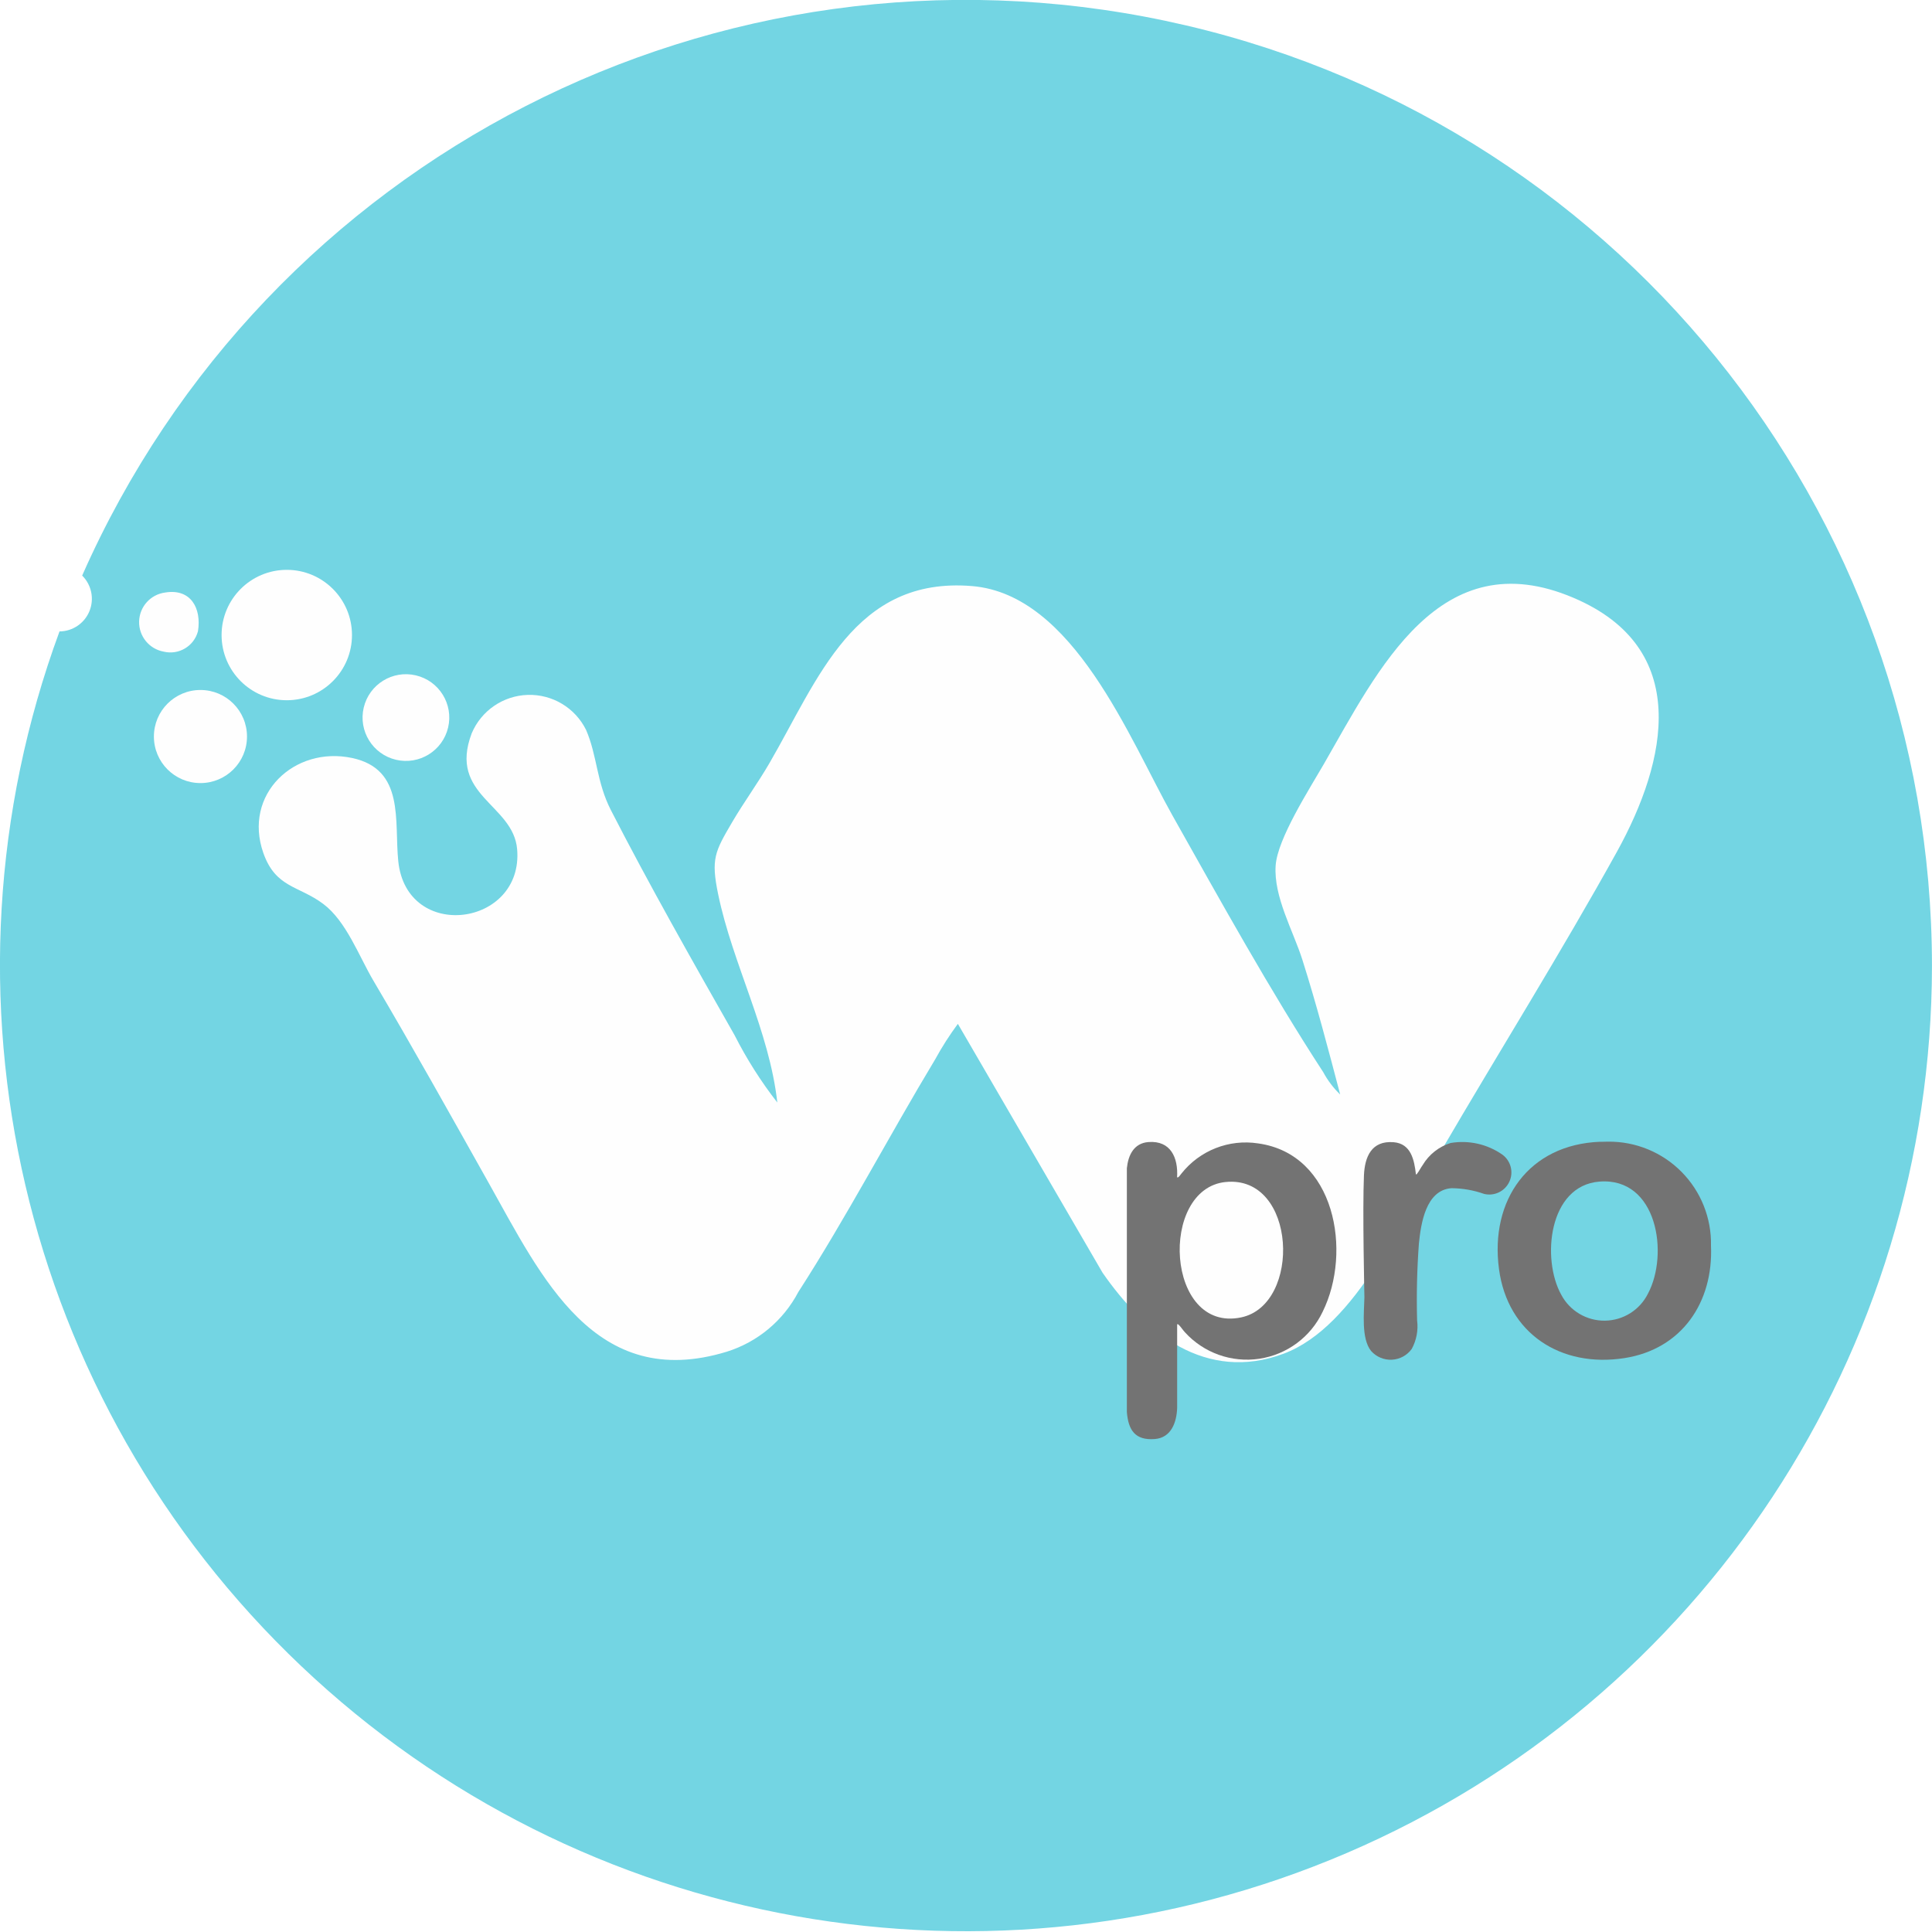
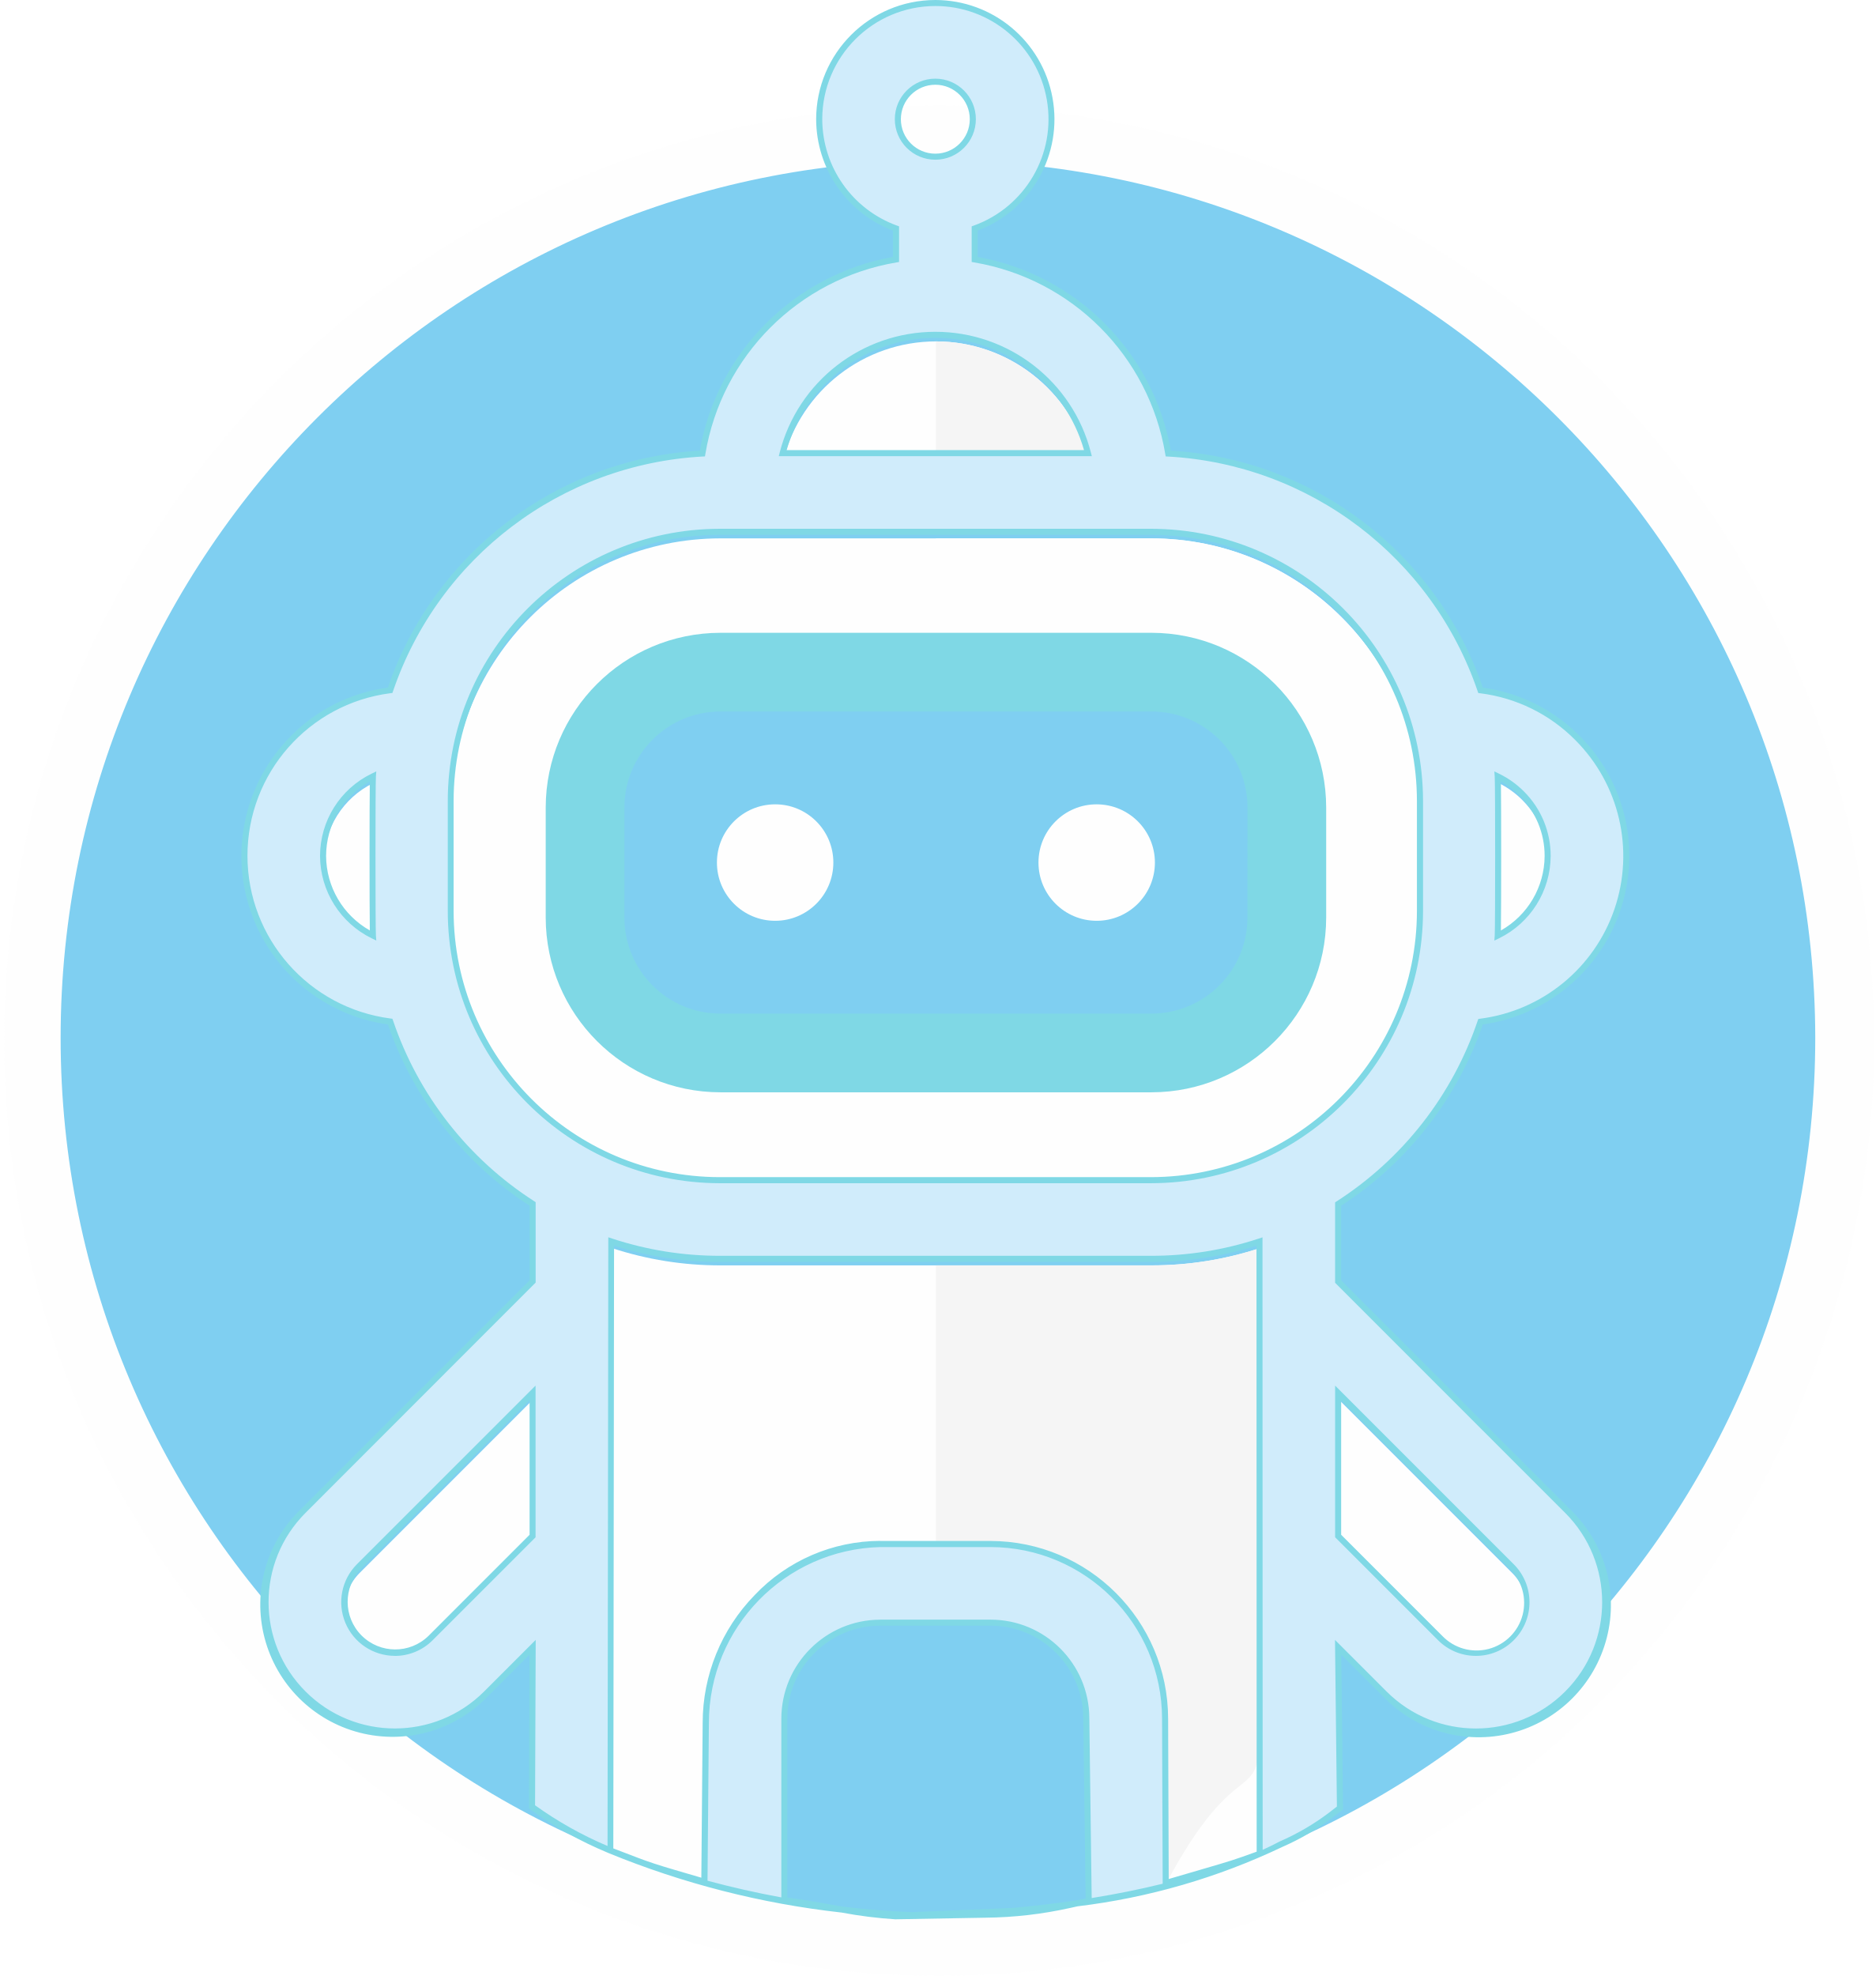
- <svg xmlns="http://www.w3.org/2000/svg" id="placeholder" width="108.332" height="108.334" viewBox="0 0 108.332 108.334">
-   <g id="Workings_Pro" opacity="0.55">
-     <g id="Group_5628" data-name="Group 5628">
-       <path id="Path_29308" data-name="Path 29308" d="M123.332,69.166A54.166,54.166,0,1,1,18.337,50.406a1.829,1.829,0,0,0,1.27-3.131A54.174,54.174,0,0,1,123.332,69.166Z" transform="translate(-15 -15)" fill="#00b2cc" />
-       <g id="Group_5627" data-name="Group 5627" transform="translate(7.802 31.953)">
-         <path id="Path_29309" data-name="Path 29309" d="M63.4,209.072a1.6,1.6,0,0,1-1.922,1.145,1.678,1.678,0,0,1,.09-3.316C62.995,206.668,63.607,207.784,63.4,209.072Z" transform="translate(-60.101 -205.63)" fill="#fefefe" />
-         <path id="Path_29310" data-name="Path 29310" d="M70.109,241.251A2.61,2.61,0,1,1,67.5,238.64,2.61,2.61,0,0,1,70.109,241.251Z" transform="translate(-64.061 -231.903)" fill="#fefefe" />
-         <path id="Path_29311" data-name="Path 29311" d="M94.133,203.357a3.656,3.656,0,1,1-3.657-3.657A3.656,3.656,0,0,1,94.133,203.357Z" transform="translate(-82.198 -199.7)" fill="#fefefe" />
-         <circle id="Ellipse_447" data-name="Ellipse 447" cx="2.431" cy="2.431" r="2.431" transform="translate(12.035 10.091) rotate(-76.72)" fill="#fefefe" />
-         <path id="Path_29312" data-name="Path 29312" d="M175,219.2c-3.143,5.673-6.612,11.214-9.882,16.817-2.086,3.578-4.725,9.806-8.806,11.331-4.353,1.628-7.811-1.147-10.16-4.545l-8.11-13.949a17.371,17.371,0,0,0-1.278,2c-2.573,4.271-4.979,8.866-7.667,13.034a6.842,6.842,0,0,1-4.007,3.348c-7.413,2.268-10.394-4.187-13.369-9.484-2.133-3.8-4.232-7.56-6.449-11.314-.817-1.384-1.524-3.342-2.815-4.309-1.375-1.031-2.671-.893-3.361-2.861-1.149-3.277,1.735-6.013,4.981-5.321,2.969.633,2.356,3.533,2.586,5.785.469,4.553,7.032,3.675,6.666-.669-.215-2.536-3.875-3-2.548-6.5a3.528,3.528,0,0,1,6.413-.192c.628,1.445.58,2.912,1.389,4.493,2.119,4.136,4.633,8.572,6.941,12.631a23.307,23.307,0,0,0,2.394,3.771c-.445-4.014-2.507-7.771-3.316-11.672-.413-1.991-.189-2.387.782-4.045.657-1.123,1.443-2.192,2.1-3.327,2.723-4.688,4.749-10.46,11.349-9.916,5.692.467,8.828,8.567,11.238,12.857,2.668,4.745,5.494,9.852,8.458,14.4a5.088,5.088,0,0,0,.951,1.254c-.663-2.524-1.33-5.067-2.119-7.553-.519-1.637-1.618-3.531-1.5-5.285.1-1.5,1.893-4.289,2.694-5.678,3.053-5.294,6.5-12.539,14.011-9.335C179.2,207.788,177.824,214.089,175,219.2Z" transform="translate(-92.133 -203.396)" fill="#fefefe" />
+ <svg xmlns="http://www.w3.org/2000/svg" width="108.33" height="114.089" viewBox="0 0 108.33 114.089">
+   <g id="placeholder" transform="translate(0 0)">
+     <g id="popPROVIDER" transform="translate(0 0)" opacity="0.5">
+       <g id="Group_5636" data-name="Group 5636" transform="translate(0 5.759)">
+         <path id="Path_29399" data-name="Path 29399" d="M64.227,50.68A52.415,52.415,0,1,1,11.81,103.1,52.414,52.414,0,0,1,64.227,50.68Z" transform="translate(-10.06 -48.93)" fill="#00a0e3" fill-rule="evenodd" />
+         <path id="Path_29400" data-name="Path 29400" d="M54.166,147.2a54,54,0,1,1,21.083-4.257A53.837,53.837,0,0,1,54.166,147.2Zm0-104.83a50.665,50.665,0,1,0,50.665,50.665A50.723,50.723,0,0,0,54.166,42.37Z" transform="translate(0 -38.87)" fill="#fefefe" />
      </g>
-     </g>
-     <g id="Group_5629" data-name="Group 5629" transform="translate(63.184 64.017)">
-       <path id="Path_29313" data-name="Path 29313" d="M383.05,387.113c.067.062.2-.164.246-.211a4.591,4.591,0,0,1,4.3-1.687c4.327.6,5.276,6.074,3.619,9.434a4.7,4.7,0,0,1-7.728,1.154c-.107-.114-.249-.332-.353-.422a.075.075,0,0,0-.081-.024v4.686c-.026.806-.33,1.68-1.256,1.749-1.1.083-1.481-.495-1.564-1.516V386.608c.076-.735.391-1.406,1.209-1.469C382.69,385.044,383.116,386.016,383.05,387.113Zm2.72.266c-3.754.382-3.353,8.48.875,7.591C390.043,394.254,389.761,386.975,385.769,387.38Z" transform="translate(-380.23 -385.117)" />
-       <path id="Path_29314" data-name="Path 29314" d="M506.187,385.049l.441-.009a5.712,5.712,0,0,1,5.768,5.837c.137,3.171-1.635,5.8-4.856,6.3-3.552.552-6.546-1.365-7.031-4.991-.519-3.867,1.668-6.989,5.678-7.141Zm-.047,2.23c-2.856.225-3.254,4.351-2.138,6.349a2.733,2.733,0,0,0,4.858-.062C510.045,391.349,509.391,387.023,506.14,387.279Z" transform="translate(-479.639 -385.04)" />
-       <path id="Path_29315" data-name="Path 29315" d="M459.857,386.963c.043.01.047-.012.066-.04.109-.14.206-.336.313-.484a2.793,2.793,0,0,1,1.562-1.233,3.924,3.924,0,0,1,2.91.656,1.239,1.239,0,0,1-1.026,2.2,5.614,5.614,0,0,0-1.839-.322c-1.438.111-1.708,1.986-1.822,3.112a42.893,42.893,0,0,0-.1,4.3,2.642,2.642,0,0,1-.3,1.6,1.462,1.462,0,0,1-2.28.116c-.564-.7-.391-2.173-.375-3.005,0-.164-.111-4.87-.026-6.837.045-1.06.433-1.96,1.657-1.865.983.076,1.166.993,1.258,1.808Z" transform="translate(-443.643 -385.131)" />
+       <path id="Path_29401" data-name="Path 29401" d="M222.6,231.15a8.387,8.387,0,0,1-8.379,8.377h-20.68a8.386,8.386,0,0,1-8.377-8.377v-5.282a8.387,8.387,0,0,1,8.377-8.379h20.68a8.389,8.389,0,0,1,8.379,8.379v5.282Zm-6.27-21.36H191.44a15.557,15.557,0,0,0-15.54,15.538v6.359a15.557,15.557,0,0,0,15.538,15.538h24.9a15.556,15.556,0,0,0,15.538-15.538v-6.359A15.556,15.556,0,0,0,216.334,209.79Z" transform="translate(-149.838 -178.706)" fill="#fefefe" fill-rule="evenodd" />
+       <path id="Path_29402" data-name="Path 29402" d="M585.387,306.088a5.1,5.1,0,0,1-1.387,8.2c.033-.468.031-8.723,0-9.191A5.128,5.128,0,0,1,585.387,306.088Z" transform="translate(-497.471 -259.895)" fill="#fefefe" fill-rule="evenodd" />
+       <path id="Path_29403" data-name="Path 29403" d="M314.114,133.03a9.115,9.115,0,0,1,8.813,6.829H305.3A9.118,9.118,0,0,1,314.114,133.03Z" transform="translate(-260.065 -113.319)" fill="#fefefe" fill-rule="evenodd" />
+       <path id="Path_29404" data-name="Path 29404" d="M126.13,309.7a5.116,5.116,0,0,1,2.882-4.6c-.033.468-.033,8.723,0,9.189A5.108,5.108,0,0,1,126.13,309.7Z" transform="translate(-107.442 -259.895)" fill="#fefefe" fill-rule="evenodd" />
+       <path id="Path_29405" data-name="Path 29405" d="M139.367,559.483a2.921,2.921,0,1,1-4.131-4.132l10.02-10.021v8.265l-5.89,5.888Z" transform="translate(-114.469 -464.531)" fill="#fefefe" fill-rule="evenodd" />
+       <path id="Path_29406" data-name="Path 29406" d="M270.018,523.176,270,513.892a10.1,10.1,0,0,0-10.087-10.086h-6.358a10.1,10.1,0,0,0-10.087,10.086l-.1,9.04c-3.457-1-2.452-.293-5.426-1.591l.077-35a19.992,19.992,0,0,0,6.269,1h24.9a20,20,0,0,0,6.27-1l-.022,34.975c-3.424,1.214-.982.5-5.413,1.861Z" transform="translate(-202.685 -414.281)" fill="#fefefe" fill-rule="evenodd" />
+       <path id="Path_29407" data-name="Path 29407" d="M531.8,559.474a2.921,2.921,0,0,1-4.132,0l-5.89-5.888V545.32L531.8,555.342a2.921,2.921,0,0,1,0,4.132h0Z" transform="translate(-444.47 -464.522)" fill="#fefefe" fill-rule="evenodd" />
+       <path id="Path_29408" data-name="Path 29408" d="M364.781,133.03h0v6.829H373.6A9.118,9.118,0,0,0,364.781,133.03Z" transform="translate(-310.732 -113.319)" fill="#ebecec" fill-rule="evenodd" />
+       <path id="Path_29409" data-name="Path 29409" d="M367.96,503.806a10.1,10.1,0,0,1,10.087,10.086l0,9.192c4.211-7.927,5.451-4.3,5.45-9V486.34a20,20,0,0,1-6.27,1H364.78v16.461h3.18Z" transform="translate(-310.732 -414.281)" fill="#ebecec" fill-rule="evenodd" />
+       <path id="Path_29410" data-name="Path 29410" d="M377.229,209.79H364.78v7.7h10.34a8.389,8.389,0,0,1,8.379,8.379v5.282a8.387,8.387,0,0,1-8.379,8.377H364.78v7.7h12.449a15.556,15.556,0,0,0,15.538-15.538v-6.359a15.556,15.556,0,0,0-15.538-15.538Z" transform="translate(-310.732 -178.706)" fill="#fefefe" fill-rule="evenodd" />
+       <g id="Group_5637" data-name="Group 5637" transform="translate(13.939)">
+         <path id="Path_29411" data-name="Path 29411" d="M168.437,95.579a2.921,2.921,0,0,1-4.132,0l-5.89-5.89V81.425l10.022,10.022a2.921,2.921,0,0,1,0,4.132ZM147.6,69.147h-24.9a15.557,15.557,0,0,1-15.538-15.54V47.249a15.557,15.557,0,0,1,15.538-15.54h24.9a15.557,15.557,0,0,1,15.538,15.54v6.358A15.557,15.557,0,0,1,147.6,69.147Zm6.281,38.892c-1.91.693-1.467.523-5.427,1.689l-.036-9.49a10.1,10.1,0,0,0-10.087-10.087h-6.359A10.3,10.3,0,0,0,121.9,100.482l-.079,9.173a39.029,39.029,0,0,1-5.426-1.8l.043-35.166a20.007,20.007,0,0,0,6.27,1h24.9a20.007,20.007,0,0,0,6.27-1l.01,35.352Zm-9.871,2.735a27.822,27.822,0,0,1-5.986.781l-5.175.092c-2.022-.09-4.352-.682-6.42-.929v-10.48a5.55,5.55,0,0,1,5.543-5.544h6.359a5.518,5.518,0,0,1,5.54,5.51l.139,10.57Zm-8.857-90.436a9.115,9.115,0,0,1,8.813,6.829H126.338a9.118,9.118,0,0,1,8.816-6.829Zm0-14.615a2.165,2.165,0,1,1-2.166,2.165A2.167,2.167,0,0,1,135.154,5.723ZM111.892,89.69,106,95.579a2.922,2.922,0,1,1-4.132-4.132l10.022-10.022V89.69h0Zm-9.217-34.668a5.1,5.1,0,0,1,0-9.189c-.033.467-.033,8.721,0,9.189Zm66.344-8.2a5.1,5.1,0,0,1-1.387,8.2c.033-.468.033-8.721,0-9.191A5.1,5.1,0,0,1,169.019,46.82ZM158.415,75V70.523a20.17,20.17,0,0,0,8.226-10.53,9.644,9.644,0,0,0,0-19.131,20.124,20.124,0,0,0-18.03-13.67,13.679,13.679,0,0,0-11.185-11.206V14.2a6.708,6.708,0,1,0-4.544,0v1.787A13.679,13.679,0,0,0,121.7,27.192a20.123,20.123,0,0,0-18.03,13.67,9.644,9.644,0,0,0,0,19.131,20.186,20.186,0,0,0,8.228,10.53V75L98.658,88.233a7.465,7.465,0,1,0,10.557,10.558l2.677-2.676-.036,9.213c4.122,3.11,12.87,5.887,21.934,6.254l5.873-.246c6.825-.631,11.988-2.04,15.455-3.854a13.819,13.819,0,0,0,3.4-2.085l-.105-9.283,2.677,2.676a7.465,7.465,0,1,0,10.557-10.558Z" transform="translate(-95.077 -1.005)" fill="#a2d9f7" fill-rule="evenodd" />
+         <path id="Path_29412" data-name="Path 29412" d="M131.856,110.816a25.435,25.435,0,0,1-3.114-.39,50.035,50.035,0,0,1-13.474-3.442l-.047-.021a22.047,22.047,0,0,1-4.466-2.5l-.07-.053.034-8.877-2.377,2.377a7.639,7.639,0,1,1-10.8-10.8l13.182-13.182V69.613a20.4,20.4,0,0,1-8.183-10.466,9.82,9.82,0,0,1-5.584-16.667,9.7,9.7,0,0,1,5.584-2.781,20.3,20.3,0,0,1,18.013-13.679A13.813,13.813,0,0,1,131.71,14.834V13.316a6.908,6.908,0,0,1-4.436-6.433A6.89,6.89,0,0,1,134.153,0h0A6.883,6.883,0,0,1,136.6,13.316v1.519a13.815,13.815,0,0,1,11.158,11.185A20.3,20.3,0,0,1,165.774,39.7a9.818,9.818,0,0,1,8.46,9.727,9.838,9.838,0,0,1-8.46,9.723,20.392,20.392,0,0,1-8.182,10.466v4.309l13.182,13.182a7.64,7.64,0,1,1-10.8,10.8L157.6,95.537l.1,8.942-.07.053c-.221.166-.387.3-.525.4a14.156,14.156,0,0,1-2.9,1.7,38.1,38.1,0,0,1-11.838,3.434l-.406.09a23.588,23.588,0,0,1-4.924.567l-5.18.092Zm-3.037-.73c1.328.156,2.661.264,3.983.317l5.858-.246q1.882-.173,3.636-.433c.172-.037.348-.071.541-.105L142.7,99.2a5.357,5.357,0,0,0-5.365-5.338h-6.359a5.375,5.375,0,0,0-5.368,5.37v10.326c.787.1,1.619.247,2.425.39l.784.138Zm2.157-16.572h6.359A5.706,5.706,0,0,1,143.05,99.2l.136,10.389q2.165-.351,4.1-.828l-.036-9.526a9.923,9.923,0,0,0-9.912-9.912h-6.359a10.166,10.166,0,0,0-9.9,10.157L121,108.588c1.372.37,2.8.695,4.263.963V99.234a5.725,5.725,0,0,1,5.718-5.719Zm0-4.543h6.359A10.274,10.274,0,0,1,147.6,99.233l.034,9.256c.806-.237,1.419-.416,1.905-.557,1.711-.5,1.821-.53,3.174-1.021l-.01-34.989a20.2,20.2,0,0,1-6.1.938h-24.9a20.2,20.2,0,0,1-6.1-.938l-.043,34.8c.671.253,1.108.422,1.427.545q.831.322,2.1.69c.384.111.883.258,1.556.456l.077-8.942a10.571,10.571,0,0,1,3-7.371,10.027,10.027,0,0,1,7.25-3.134ZM153.05,71.44v.242l.01,35.123q.509-.233.981-.482a13.9,13.9,0,0,0,2.848-1.662c.124-.1.271-.212.458-.354l-.11-9.623,2.981,2.98A7.291,7.291,0,0,0,170.529,87.35L157.243,74.064V69.42l.08-.052a20.033,20.033,0,0,0,8.155-10.438l.036-.1.108-.013a9.471,9.471,0,0,0,5.491-16.089,9.354,9.354,0,0,0-5.49-2.7l-.11-.013-.036-.1A20.054,20.054,0,0,0,147.6,26.36l-.141-.007-.024-.139A13.468,13.468,0,0,0,136.4,15.151l-.145-.025V13.068l.116-.041A6.533,6.533,0,0,0,134.156.347h0a6.541,6.541,0,0,0-6.53,6.533,6.556,6.556,0,0,0,4.32,6.147l.116.041v2.058l-.145.025a13.466,13.466,0,0,0-11.041,11.062l-.024.139-.141.007a20.048,20.048,0,0,0-17.873,13.551l-.036.1-.108.013a9.464,9.464,0,0,0-8.262,9.392,9.485,9.485,0,0,0,8.262,9.391l.108.013.036.1a20.039,20.039,0,0,0,8.157,10.438l.08.052v4.644L97.786,87.348A7.291,7.291,0,0,0,108.1,97.661l2.978-2.977-.037,9.549a21.775,21.775,0,0,0,4.186,2.35l.043-35.146.23.076a19.851,19.851,0,0,0,6.216.994h24.9a19.851,19.851,0,0,0,6.216-.994l.23-.076Zm12.323,24.166a3.072,3.072,0,0,1-2.188-.908l-5.941-5.941V80l10.32,10.32a3.1,3.1,0,0,1,0,4.378h0a3.083,3.083,0,0,1-2.19.908Zm-7.78-6.993,5.838,5.838a2.748,2.748,0,1,0,3.886-3.885l-9.724-9.724v7.77ZM102.94,95.605a3.1,3.1,0,0,1-2.19-5.287L111.07,80v8.76L105.129,94.7a3.077,3.077,0,0,1-2.188.908Zm7.78-14.763L101,90.566a2.748,2.748,0,0,0,3.886,3.886l5.838-5.838v-7.77ZM146.6,68.316h-24.9A15.731,15.731,0,0,1,106,52.6V46.244A15.731,15.731,0,0,1,121.708,30.53h24.9a15.731,15.731,0,0,1,15.713,15.714V52.6A15.731,15.731,0,0,1,146.6,68.316Zm-24.9-37.437a15.382,15.382,0,0,0-15.363,15.365V52.6a15.382,15.382,0,0,0,15.363,15.365h24.9A15.382,15.382,0,0,0,161.968,52.6V46.244A15.381,15.381,0,0,0,146.6,30.879h-24.9ZM166.44,54.306l.021-.3c.033-.471.033-8.694,0-9.167l-.021-.3.271.132a5.261,5.261,0,0,1,1.434,1.022h0a5.245,5.245,0,0,1,1.547,3.732,5.318,5.318,0,0,1-2.98,4.75l-.271.132Zm.378-9.188c.022,1.433.022,7.171,0,8.605a4.967,4.967,0,0,0,2.525-4.3,4.9,4.9,0,0,0-1.443-3.486,4.972,4.972,0,0,0-1.08-.819Zm-64.944,9.188-.271-.132a5.318,5.318,0,0,1-2.98-4.752A5.287,5.287,0,0,1,101.6,44.67l.271-.132-.021.3c-.033.47-.033,8.693,0,9.166l.021.3Zm-.378-9.186a4.933,4.933,0,0,0-2.523,4.3,4.966,4.966,0,0,0,2.525,4.3c-.022-1.434-.022-7.171,0-8.6Zm41.7-18.783H125.115l.056-.219a9.276,9.276,0,0,1,8.985-6.961h0a9.272,9.272,0,0,1,8.982,6.961l.056.218Zm-17.626-.35h17.172a8.929,8.929,0,0,0-17.172,0Zm8.586-16.765a2.34,2.34,0,1,1,2.341-2.34A2.342,2.342,0,0,1,134.156,9.222Zm0-4.329a1.99,1.99,0,1,0,1.99,1.99A1.993,1.993,0,0,0,134.157,4.892Z" transform="translate(-94.08 0)" fill="#00b2cc" />
+       </g>
+       <path id="Path_29413" data-name="Path 29413" d="M253.225,263.035a5.549,5.549,0,0,1-5.543,5.543H222.787a5.55,5.55,0,0,1-5.544-5.543v-6.359a5.551,5.551,0,0,1,5.543-5.543h24.9a5.549,5.549,0,0,1,5.543,5.543Zm-5.543-16.445H222.787A10.1,10.1,0,0,0,212.7,256.676v6.359a10.1,10.1,0,0,0,10.086,10.086h24.9a10.1,10.1,0,0,0,10.086-10.086v-6.359a10.1,10.1,0,0,0-10.086-10.086Z" transform="translate(-181.185 -210.054)" fill="#00b2cc" fill-rule="evenodd" />
+       <path id="Path_29414" data-name="Path 29414" d="M282.792,320.154a3.362,3.362,0,1,0-3.362-3.362A3.362,3.362,0,0,0,282.792,320.154Z" transform="translate(-238.028 -266.99)" fill="#fefefe" fill-rule="evenodd" />
+       <path id="Path_29415" data-name="Path 29415" d="M408.122,320.154a3.362,3.362,0,1,0-3.362-3.362A3.362,3.362,0,0,0,408.122,320.154Z" transform="translate(-344.788 -266.99)" fill="#fefefe" fill-rule="evenodd" />
    </g>
  </g>
</svg>
